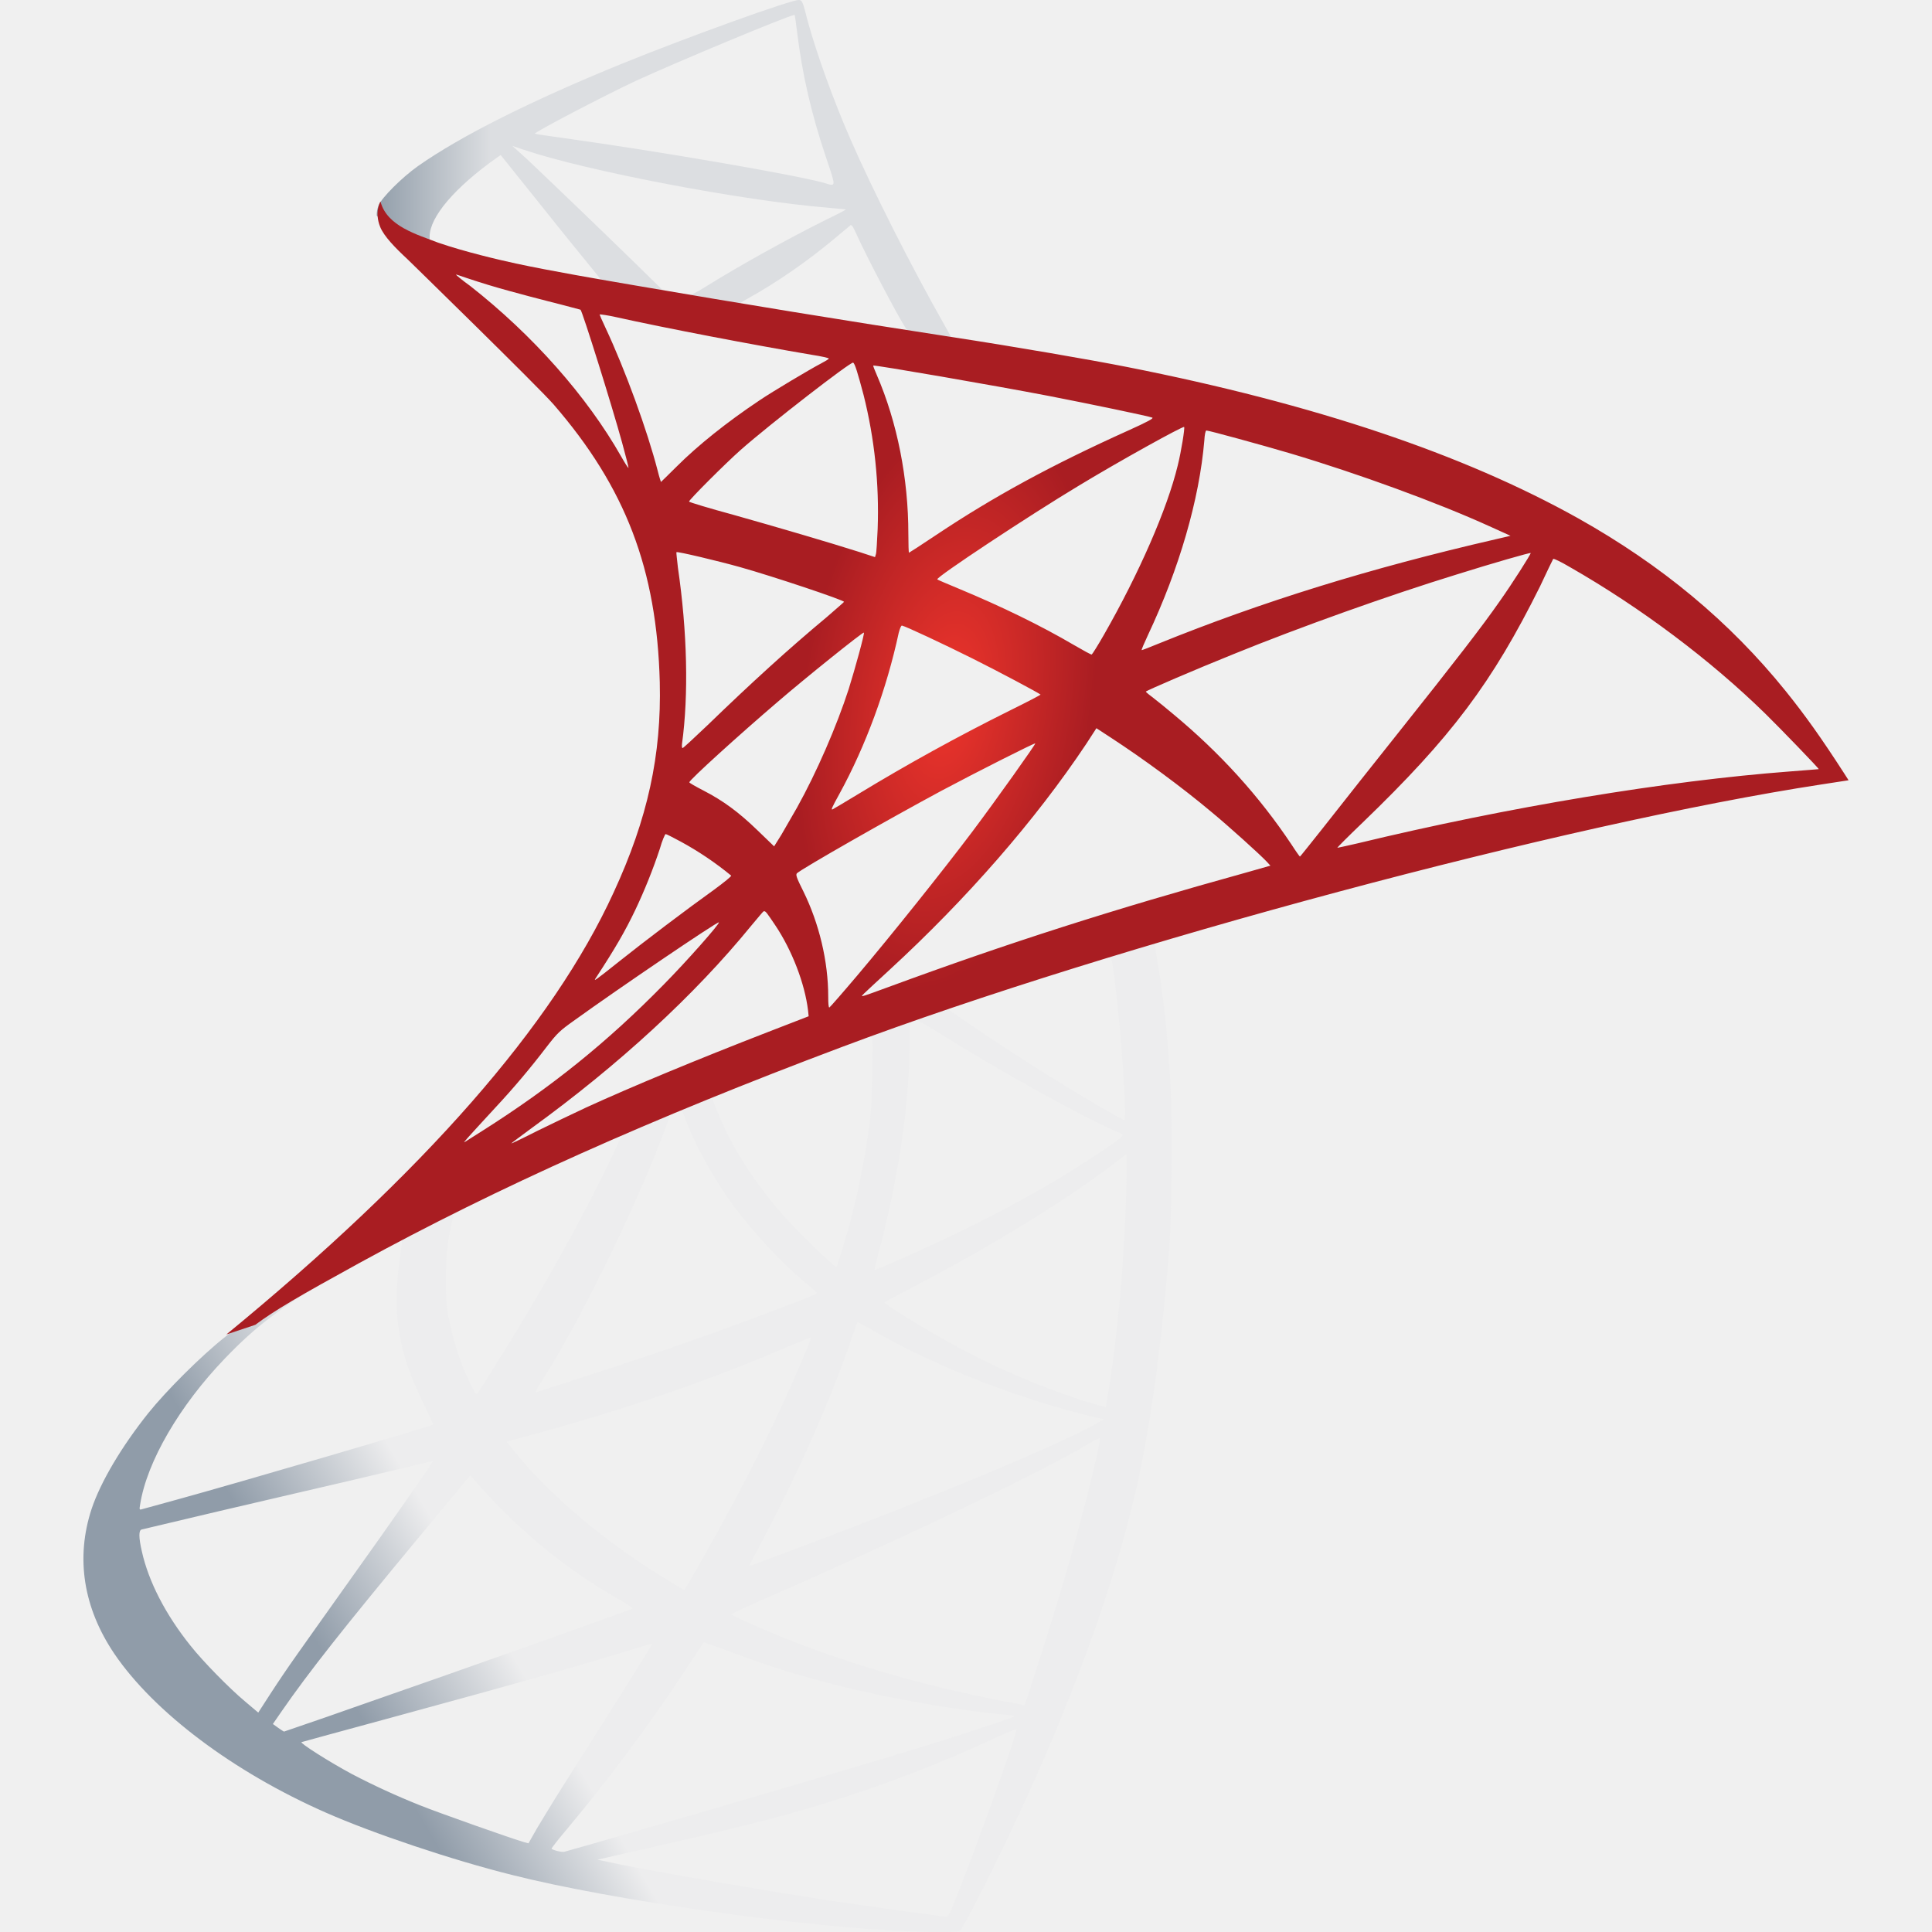
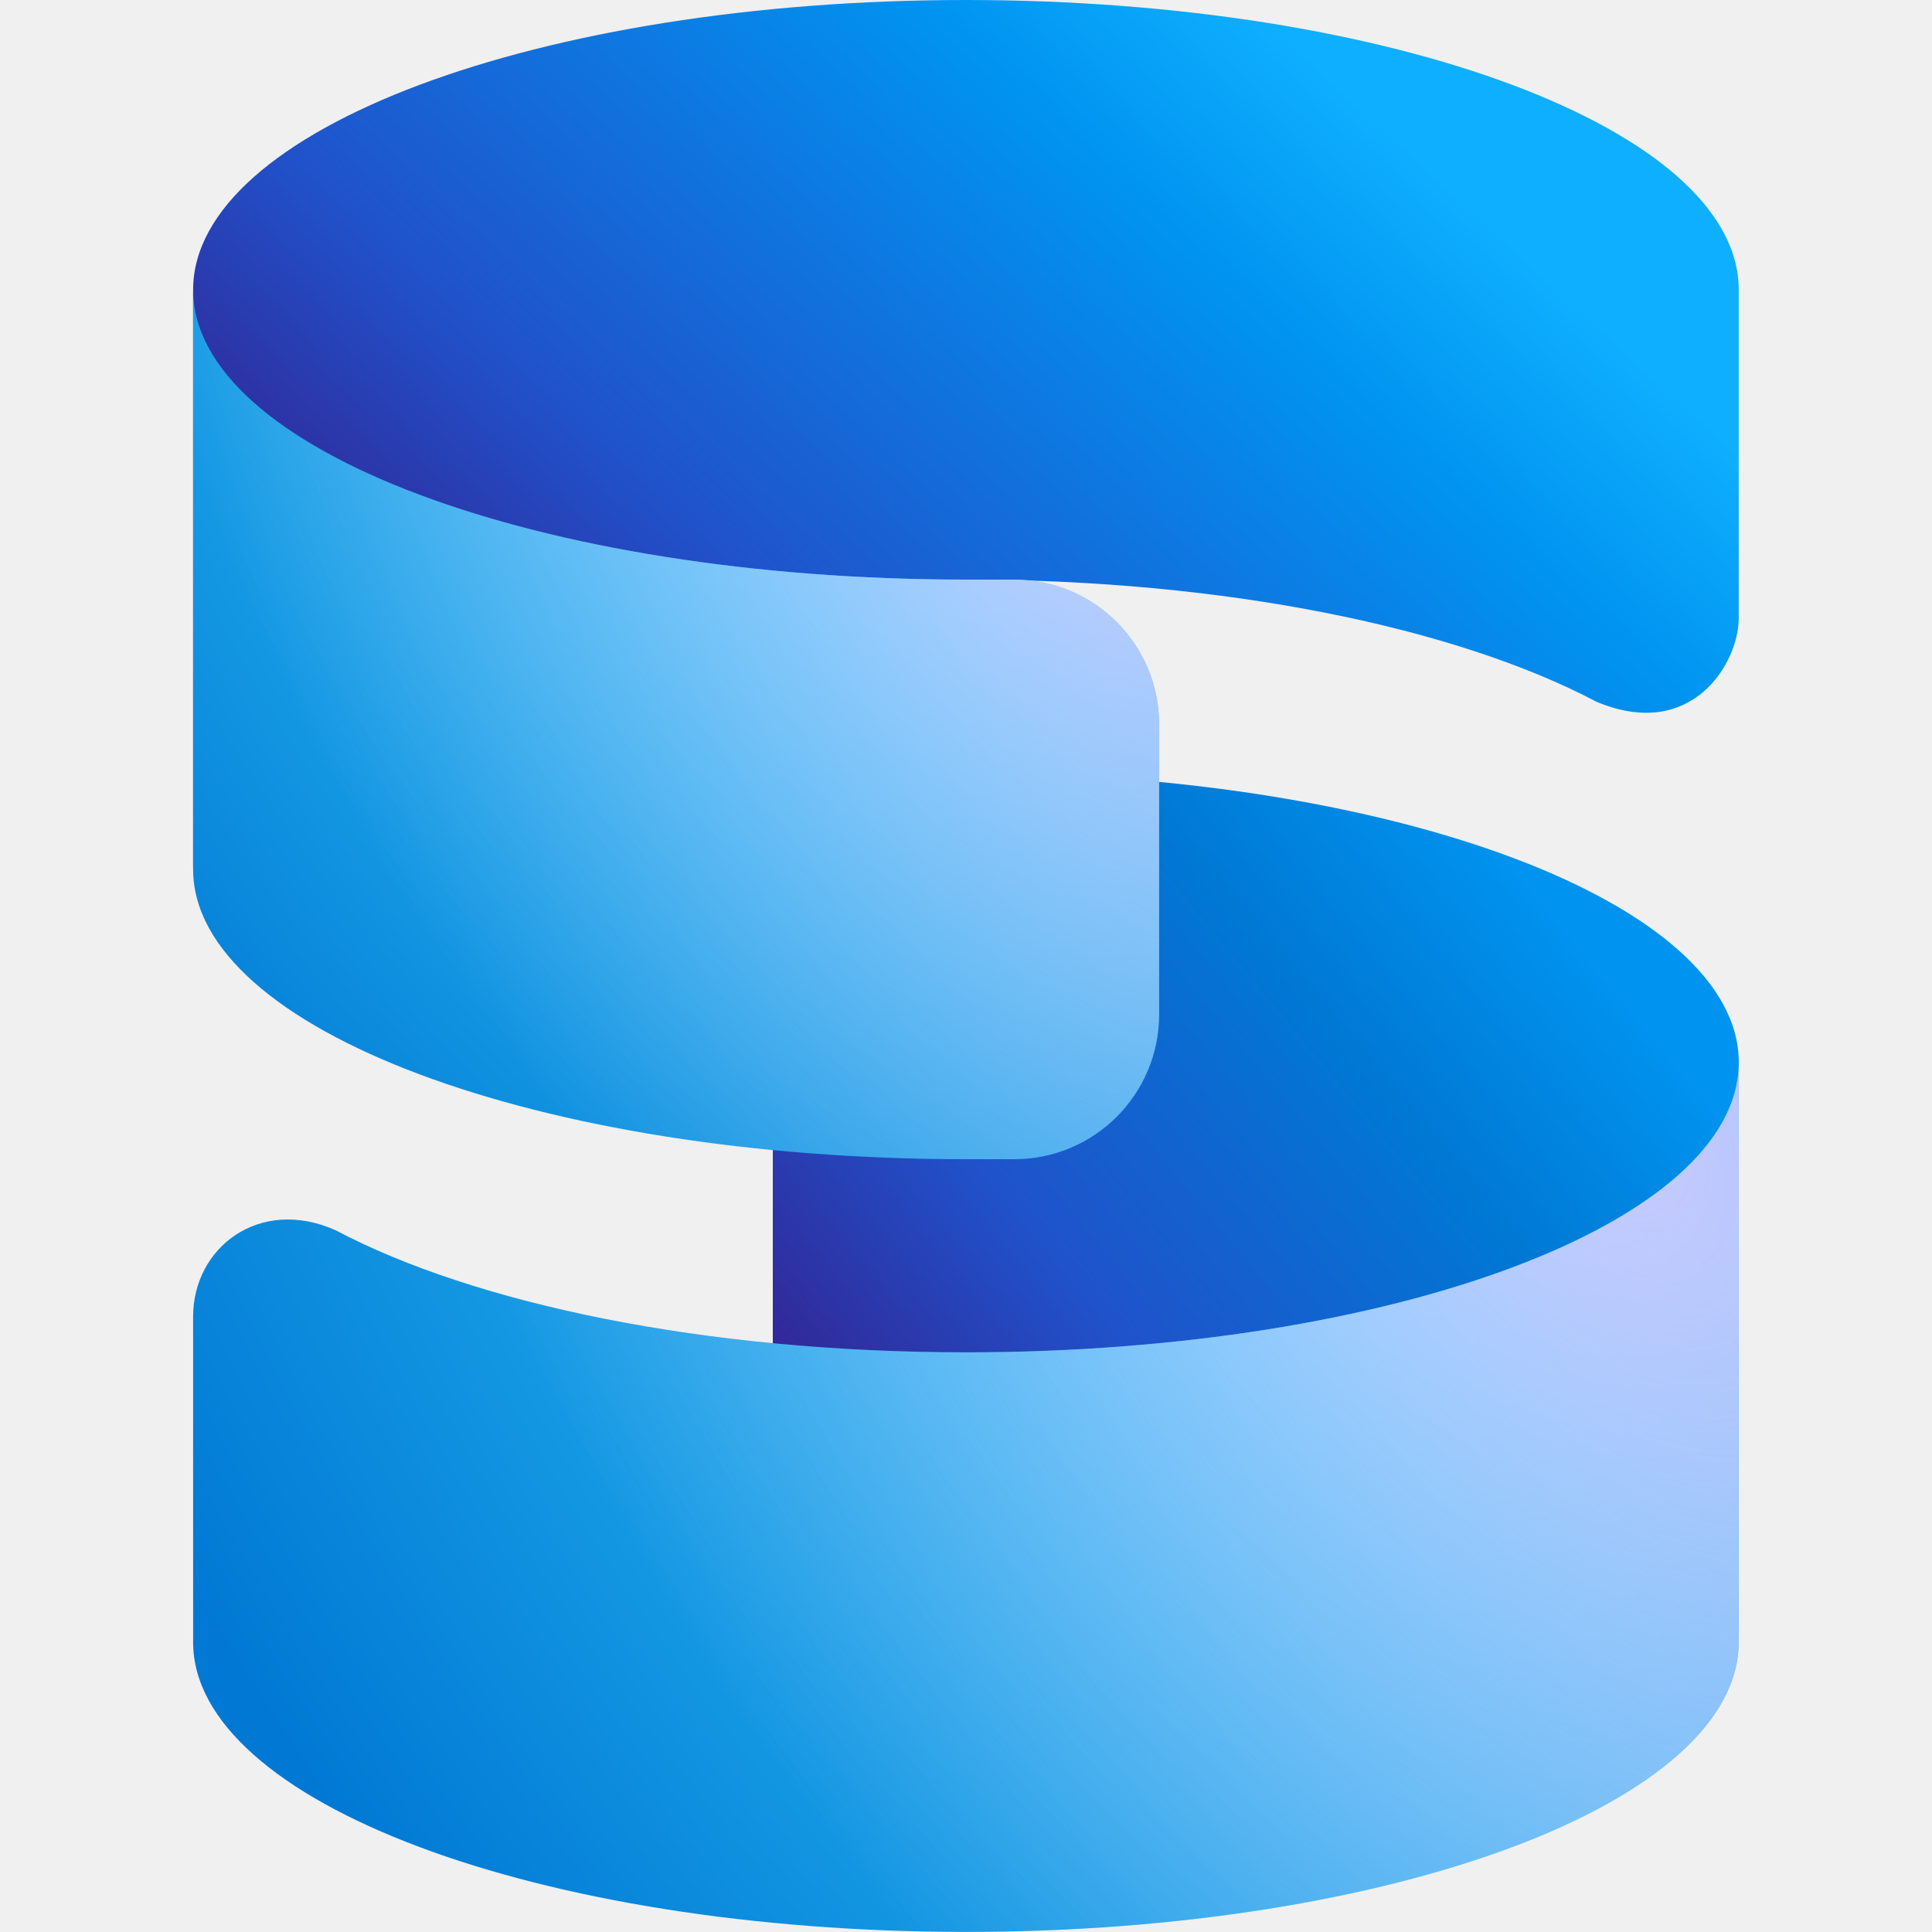
- <svg xmlns="http://www.w3.org/2000/svg" viewBox="0 0 128 128">
+ <svg xmlns="http://www.w3.org/2000/svg" width="24" height="24" viewBox="0 0 24 24" fill="none">
+   <mask id="mask0_10695_6384" style="mask-type:luminance" maskUnits="userSpaceOnUse" x="0" y="0" width="24" height="24">
+     <path d="M24 0H0V24H24V0Z" fill="white" />
+   </mask>
+   <g mask="url(#mask0_10695_6384)">
+     <path d="M12 16.8C17.302 16.8 21.6 18.411 21.6 20.4V13.2C21.6 11.211 17.302 9.6 12 9.6H9.6V16.8H12Z" fill="url(#paint0_linear_10695_6384)" />
+     <path d="M21.599 13.199C21.599 15.188 17.301 16.799 11.999 16.799C8.766 16.799 5.906 16.2 4.166 15.281C3.224 14.863 2.399 15.496 2.399 16.354V20.399C2.399 22.387 6.697 23.999 11.999 23.999C17.301 23.999 21.599 22.387 21.599 20.399V13.199Z" fill="url(#paint1_radial_10695_6384)" />
+     <path d="M21.599 13.199C21.599 15.188 17.301 16.799 11.999 16.799C8.766 16.799 5.906 16.2 4.166 15.281C3.224 14.863 2.399 15.496 2.399 16.354V20.399C2.399 22.387 6.697 23.999 11.999 23.999C17.301 23.999 21.599 22.387 21.599 20.399V13.199Z" fill="url(#paint2_radial_10695_6384)" />
+     <path d="M11.999 0C17.301 0 21.599 1.612 21.599 3.6V7.678C21.599 8.236 21.018 9.216 19.831 8.717C18.091 7.799 15.232 7.2 11.999 7.2C6.697 7.2 2.399 8.812 2.399 10.8V3.6C2.399 1.612 6.697 0 11.999 0Z" fill="url(#paint3_linear_10695_6384)" />
+     <path d="M11.999 7.2C6.697 7.2 2.399 5.588 2.399 3.6V10.8C2.399 12.788 6.697 14.4 11.999 14.4H12.599C13.594 14.4 14.399 13.594 14.399 12.6V9C14.399 8.005 13.594 7.2 12.599 7.2H11.999Z" fill="url(#paint4_radial_10695_6384)" />
+     <path d="M11.999 7.2C6.697 7.2 2.399 5.588 2.399 3.6V10.8C2.399 12.788 6.697 14.4 11.999 14.4H12.599C13.594 14.4 14.399 13.594 14.399 12.6V9C14.399 8.005 13.594 7.2 12.599 7.2H11.999Z" fill="url(#paint5_radial_10695_6384)" />
+   </g>
  <defs>
-     <linearGradient id="a" x1="-2901.952" x2="-2061.249" y1="923.573" y2="1420.331" gradientTransform="matrix(.01102 0 0 -.01102 56.808 125.521)" gradientUnits="userSpaceOnUse">
-       <stop offset="0" stop-color="#909ca9" />
-       <stop offset="1" stop-color="#ededee" />
+     <linearGradient id="paint0_linear_10695_6384" x1="18" y1="9.6" x2="7.967" y2="17.909" gradientUnits="userSpaceOnUse">
+       <stop stop-color="#0094F0" />
+       <stop offset="0.243" stop-color="#0078D4" />
+       <stop offset="0.584" stop-color="#2052CB" />
+       <stop offset="0.831" stop-color="#312A9A" />
    </linearGradient>
-     <linearGradient id="b" x1="-2882.7" x2="-2206.249" y1="10288.81" y2="10288.81" gradientTransform="matrix(.01102 0 0 -.01102 56.808 125.521)" gradientUnits="userSpaceOnUse">
-       <stop offset="0" stop-color="#939fab" />
-       <stop offset="1" stop-color="#dcdee1" />
+     <radialGradient id="paint1_radial_10695_6384" cx="0" cy="0" r="1" gradientUnits="userSpaceOnUse" gradientTransform="translate(16.7994 14.7743) rotate(143.591) scale(14.9105 26.5076)">
+       <stop stop-color="#3BD5FF" />
+       <stop offset="1" stop-color="#0078D4" />
+     </radialGradient>
+     <radialGradient id="paint2_radial_10695_6384" cx="0" cy="0" r="1" gradientUnits="userSpaceOnUse" gradientTransform="translate(19.7994 13.7992) rotate(146.31) scale(12.98 21.898)">
+       <stop stop-color="#DECBFF" stop-opacity="0.9" />
+       <stop offset="1" stop-color="#DECBFF" stop-opacity="0" />
+     </radialGradient>
+     <linearGradient id="paint3_linear_10695_6384" x1="16.199" y1="0.6" x2="4.834" y2="12.975" gradientUnits="userSpaceOnUse">
+       <stop stop-color="#0FAFFF" />
+       <stop offset="0.163" stop-color="#0094F0" />
+       <stop offset="0.564" stop-color="#2052CB" />
+       <stop offset="0.764" stop-color="#312A9A" />
    </linearGradient>
-     <radialGradient id="c" cx="-14217.448" cy="7277.705" r="898.12" gradientTransform="matrix(-.01059 -.0016 -.00321 .02118 -64.462 -130.43)" gradientUnits="userSpaceOnUse">
-       <stop offset="0" stop-color="#ee352c" />
-       <stop offset="1" stop-color="#a91d22" />
+     <radialGradient id="paint4_radial_10695_6384" cx="0" cy="0" r="1" gradientUnits="userSpaceOnUse" gradientTransform="translate(11.8339 6.07409) rotate(137.53) scale(12.3303 19.2059)">
+       <stop stop-color="#3BD5FF" />
+       <stop offset="1" stop-color="#0078D4" />
+     </radialGradient>
+     <radialGradient id="paint5_radial_10695_6384" cx="0" cy="0" r="1" gradientUnits="userSpaceOnUse" gradientTransform="translate(13.7994 5.39961) rotate(149.036) scale(10.4957 16.8003)">
+       <stop stop-color="#DECBFF" stop-opacity="0.9" />
+       <stop offset="1" stop-color="#D1D1FF" stop-opacity="0" />
    </radialGradient>
  </defs>
-   <path fill="url(#a)" d="m79.363 59.755-25.634 8.37-22.3 9.842-6.24 1.648a135.666 135.666 0 0 1-5.057 4.592c-1.976 1.704-3.816 3.255-5.23 4.378-1.57 1.24-3.895 3.565-5.077 5.038-1.764 2.209-3.158 4.553-3.759 6.355-1.066 3.255-.542 6.549 1.511 9.591 2.636 3.875 7.886 7.828 14.008 10.52 3.12 1.377 8.37 3.14 12.324 4.127 6.567 1.667 19.278 3.47 26.272 3.74 1.414.059 3.313.059 3.39 0 .156-.097 1.241-2.17 2.501-4.746 4.3-8.778 7.4-17.012 9.087-24.046 1.007-4.262 1.801-9.939 2.324-16.662.136-1.88.194-8.177.078-10.308-.175-3.487-.485-6.316-.97-9.086-.077-.408-.096-.776-.057-.796.077-.057.31-.135 3.468-1.046l-.639-1.51zm-5.851 3.43c.233 0 .852 5.947 1.007 9.706.039.795.02 1.318-.02 1.318-.154 0-3.274-1.84-5.501-3.236-1.938-1.22-5.62-3.661-6.2-4.127-.195-.135-.176-.155 1.413-.697 2.693-.91 9.088-2.965 9.3-2.965zm-13.06 4.3c.175 0 .62.252 1.686.911 3.991 2.5 9.417 5.523 11.742 6.53.716.31.794.193-.853 1.318-3.526 2.402-7.924 4.766-13.31 7.149-.95.426-1.745.755-1.764.755-.039 0 .078-.484.233-1.065 1.297-4.825 2.034-9.707 2.073-13.621.02-1.938.02-1.938.194-1.996-.04.02-.02.02 0 .02zm-2.692 1.027c.116.117.038 4.457-.117 5.639a49.361 49.361 0 0 1-1.782 8.428c-.213.717-.407 1.318-.446 1.356-.078.097-2.732-2.5-3.604-3.507-1.511-1.744-2.693-3.487-3.565-5.192-.445-.872-1.143-2.577-1.085-2.635.31-.214 10.521-4.166 10.599-4.089zm-12.672 4.98c.019 0 .038 0 .058.019.039.039.175.35.291.698.62 1.685 2.014 4.165 3.216 5.754 1.318 1.744 3.042 3.605 4.476 4.825.465.387.891.755.949.813.116.117.155.097-3.004 1.299-3.66 1.395-7.652 2.79-12.225 4.262a609.837 609.837 0 0 0-3.274 1.066c-.175.058-.116-.04.387-.834 2.267-3.544 5.715-10.5 7.653-15.422.33-.853.66-1.705.718-1.899.077-.271.174-.368.425-.504.136-.038.272-.077.33-.077zM41.213 75.1c.058.039-.93 2.112-1.899 4.01-1.88 3.663-3.933 7.267-6.684 11.646-.466.755-.91 1.453-.97 1.53-.096.136-.134.097-.445-.503-.659-1.299-1.201-2.965-1.492-4.496-.29-1.511-.232-4.146.098-5.774.25-1.2.232-1.181.813-1.472 2.48-1.26 10.502-5.018 10.58-4.941zm33.422 1.357v.813c0 4.321-.465 10.25-1.143 14.57-.116.756-.213 1.376-.232 1.396 0 0-.562-.155-1.22-.349a49.985 49.985 0 0 1-8.914-3.817c-1.88-1.027-4.61-2.713-4.533-2.79.019-.02.833-.446 1.782-.95 3.798-1.976 7.44-4.107 10.599-6.22 1.182-.794 2.964-2.072 3.351-2.421zm-48.05 5.734c.077 0 .057.155-.059.853a27.507 27.507 0 0 0-.213 2.072c-.155 2.83.31 4.923 1.705 7.79.388.794.698 1.453.678 1.472-.135.117-12.962 3.876-16.992 4.98-1.201.33-2.247.62-2.325.639-.136.04-.155.02-.097-.31.446-2.848 2.616-6.568 5.639-9.707 2.014-2.093 3.623-3.313 6.374-4.882 1.976-1.124 5.018-2.81 5.25-2.887 0-.02.02-.02.04-.02zm30.225 5.406c.02-.02.484.233 1.046.562 4.147 2.403 9.92 4.631 14.841 5.774l.446.097-.62.349c-2.576 1.434-11.044 4.96-19.704 8.195-1.26.465-2.5.93-2.732 1.027-.233.097-.446.155-.446.135 0-.02.349-.697.794-1.53 2.422-4.534 4.863-10.056 6.104-13.892.155-.368.251-.697.27-.717zm-3.08 1.007c.019.02-.136.427-.33.892-1.686 4.088-3.895 8.545-6.724 13.543-.716 1.28-1.317 2.306-1.336 2.306-.02 0-.601-.349-1.299-.775-4.107-2.519-7.75-5.619-10.132-8.622l-.35-.426 1.764-.485c6.316-1.724 11.683-3.584 17.011-5.87.756-.31 1.376-.563 1.395-.563zm19.142 6.685s.02.02 0 0c.02.446-.969 4.437-1.783 7.324-.678 2.422-1.259 4.32-2.325 7.672-.464 1.474-.87 2.693-.89 2.693-.02 0-.136-.018-.253-.057-5.754-1.047-10.908-2.5-15.752-4.437-1.356-.543-3.293-1.415-3.41-1.512-.038-.039 1.124-.581 2.597-1.22 8.816-3.856 17.96-8.235 21.1-10.114.368-.233.658-.349.716-.349zM28.677 96.8c.039.04-2.422 3.585-5.87 8.41-1.202 1.685-2.597 3.661-3.12 4.397a77.468 77.468 0 0 0-1.763 2.597l-.814 1.26-.872-.737c-1.027-.853-2.809-2.674-3.604-3.681-1.666-2.073-2.79-4.263-3.235-6.258-.214-.93-.214-1.396-.02-1.453a1459.3 1459.3 0 0 1 10.308-2.423 861.65 861.65 0 0 0 6.936-1.627c1.124-.271 2.035-.485 2.054-.485zm2.48.95.62.697c2.79 3.12 5.638 5.426 9.087 7.44.62.35 1.085.66 1.046.68-.135.096-11.974 4.3-17.457 6.199a462.501 462.501 0 0 1-5.638 1.957c-.019 0-.194-.117-.387-.252l-.349-.252.562-.814c1.82-2.635 4.107-5.522 9.086-11.528zm15.462 11.063c.019-.02.871.29 1.918.679 2.519.949 4.514 1.55 7.188 2.228 3.294.833 8.06 1.647 10.87 1.88.426.038.658.077.581.135-.136.077-2.984 1.027-5.076 1.685-3.333 1.047-13.505 4.05-21.798 6.433a218.735 218.735 0 0 1-2.925.834c-.194.038-.834-.137-.834-.214 0-.038.465-.639 1.027-1.298 2.79-3.333 5.561-7.053 7.867-10.579.64-.969 1.182-1.764 1.182-1.783zm-3.41.097c.019.02-1.357 2.228-3.76 6.026-1.026 1.608-2.17 3.43-2.576 4.069-.388.62-.97 1.589-1.298 2.131l-.562.988-.291-.077c-.698-.194-5.6-1.919-6.898-2.442a48.226 48.226 0 0 1-4.514-2.072c-1.55-.834-3.487-2.074-3.332-2.113.038-.02 2.693-.736 5.89-1.608 8.485-2.306 13.194-3.642 16.275-4.611.562-.175 1.046-.31 1.065-.29zm24.122 5.657h.02c.077.195-3.062 8.913-4.206 11.664-.251.62-.348.776-.484.756-.329-.02-4.882-.658-7.653-1.065-4.824-.736-12.924-2.151-14.957-2.616l-.466-.097 2.887-.659c6.2-1.395 9.184-2.15 12.207-3.08a86.251 86.251 0 0 0 11.412-4.399c.6-.27 1.104-.484 1.24-.503z" />
-   <path fill="url(#b)" d="M52.935.001c-.426-.058-7.305 2.422-11.741 4.224-5.988 2.441-10.637 4.766-13.505 6.781-1.066.756-2.403 2.093-2.616 2.616a1.812 1.812 0 0 0-.116.659l2.597 2.46 6.18 1.977 14.706 2.635 16.817 2.887.175-1.453c-.058 0-.097-.02-.155-.02l-2.209-.348-.445-.795c-2.287-4.03-4.805-9.029-6.278-12.4-1.142-2.616-2.228-5.638-2.828-7.808C53.187.098 53.149.02 52.935 0Zm-.31.988h.02c.019.02.096.563.174 1.202.33 2.712.93 5.328 1.88 8.157.716 2.13.716 2.015-.117 1.763-1.976-.542-10.83-2.073-17.244-2.965-1.027-.135-1.899-.27-1.899-.29-.077-.078 4.63-2.538 6.704-3.507 2.654-1.22 9.94-4.263 10.482-4.36ZM33.947 9.67l.756.252c4.108 1.395 14.434 3.372 20.131 3.837.639.058 1.182.116 1.2.116.02.02-.522.31-1.22.639-2.751 1.376-5.774 3.062-7.866 4.36-.62.387-1.182.698-1.26.698-.077 0-.484-.078-.91-.137l-.775-.116-1.938-1.899a803.532 803.532 0 0 0-7.11-6.84zm-.775.601 2.732 3.41c1.492 1.88 3.004 3.72 3.333 4.127.33.407.6.736.58.756-.077.058-3.952-.698-6.005-1.162-2.112-.485-2.984-.718-4.282-1.125l-1.066-.349v-.27c.02-1.3 1.667-3.237 4.456-5.212zm23.212 4.65c.077 0 .174.174.406.697.66 1.453 2.713 5.367 3.217 6.123.155.252.426.272-2.306-.174-6.568-1.066-8.68-1.415-8.68-1.453 0-.02.194-.155.446-.291 2.035-1.124 4.088-2.557 5.91-4.088.445-.368.852-.717.93-.775.019-.039.057-.058.077-.039z" />
-   <path fill="url(#c)" d="M25.209 13.35s-.426.679-.02 1.687c.252.62.988 1.375 1.822 2.15 0 0 8.621 8.409 9.668 9.61 4.766 5.503 6.84 10.928 7.033 18.407.117 4.805-.794 9.029-3.061 13.931-4.03 8.796-12.536 18.504-25.653 29.276l1.918-.64c1.24-.93 2.926-1.917 6.879-4.087 9.125-5 19.394-9.591 31.988-14.32 18.135-6.82 47.954-14.802 64.926-17.398l1.764-.271-.272-.427c-1.55-2.403-2.616-3.894-3.895-5.483-3.72-4.611-8.233-8.35-13.756-11.45-7.595-4.244-17.418-7.557-29.857-10.017-2.345-.466-7.499-1.357-11.684-1.996a1193.72 1193.72 0 0 1-20.925-3.41c-2.267-.388-5.658-.969-7.905-1.454-1.163-.252-3.39-.775-5.134-1.375-1.395-.543-3.41-1.085-3.837-2.732Zm4.999 4.844c.019-.018.329.098.736.233a50.336 50.336 0 0 0 2.81.853 142.908 142.908 0 0 0 2.557.678c1.162.29 2.131.561 2.15.561.136.136 2.093 6.394 2.752 8.797.252.91.446 1.685.427 1.685-.02.02-.233-.31-.485-.755-2.267-3.991-5.851-8.04-9.998-11.296-.542-.387-.95-.736-.95-.756Zm9.532 2.636c.098 0 .524.058 1.047.174 3.293.736 9.203 1.86 12.98 2.5.64.097 1.144.213 1.144.251 0 .04-.232.175-.523.33-.64.329-3.216 1.86-4.069 2.44-2.15 1.435-4.088 2.985-5.483 4.38-.562.562-1.046 1.027-1.046 1.027s-.116-.33-.214-.736c-.697-2.694-2.15-6.685-3.468-9.495-.213-.445-.387-.852-.387-.89 0 .038 0 .019.02.019zm16.78 3.196c.116.04.31.698.697 2.151a31.732 31.732 0 0 1 .93 8.874c-.039.814-.078 1.57-.117 1.667l-.058.193-1.007-.33c-2.073-.658-5.444-1.646-8.331-2.46-1.647-.446-2.984-.852-2.984-.89 0-.117 2.403-2.52 3.43-3.43 1.956-1.725 7.265-5.832 7.44-5.775zm1.336.194c.058-.058 8.022 1.317 11.645 2.015 2.694.523 6.607 1.337 6.84 1.434.115.039-.291.27-1.59.853-5.115 2.305-8.912 4.378-12.69 6.897-.988.659-1.822 1.202-1.84 1.202-.02 0-.04-.562-.04-1.24 0-3.681-.735-7.402-2.092-10.54-.136-.31-.252-.601-.233-.62zm20.596 4.07c.058.057-.193 1.627-.426 2.557-.698 2.887-2.577 7.169-4.882 11.199-.408.717-.776 1.298-.815 1.317-.038.02-.56-.271-1.162-.62-2.247-1.318-4.805-2.557-7.595-3.72-.775-.33-1.453-.6-1.472-.64-.136-.115 6.103-4.242 9.396-6.219 2.617-1.589 6.88-3.952 6.956-3.875zm1.473.232c.174 0 3.7.968 5.541 1.511 4.553 1.356 9.785 3.274 13.195 4.824l1.414.64-.988.232c-8.33 1.918-15.461 4.128-22.34 6.917-.562.233-1.066.427-1.104.427-.039 0 .155-.446.407-.988 2.073-4.399 3.41-8.99 3.74-12.905.019-.368.077-.658.135-.658zm-35.108 8.06c.058-.058 2.75.581 4.204.988 2.21.62 6.898 2.19 6.898 2.305 0 .02-.523.466-1.143 1.008-2.538 2.112-4.98 4.34-7.906 7.169-.871.833-1.607 1.511-1.646 1.511-.04 0-.058-.116-.04-.271.446-3.255.35-7.44-.27-11.683-.059-.543-.117-1.008-.098-1.027zm56.595.058c.038.039-1.24 2.053-2.054 3.196-1.162 1.667-2.868 3.876-6.723 8.72a1289.453 1289.453 0 0 0-5.076 6.413c-.775.969-1.414 1.782-1.435 1.782-.018 0-.27-.348-.542-.774-2.17-3.256-4.766-6.104-7.847-8.661a44.534 44.534 0 0 0-1.433-1.163c-.214-.155-.388-.31-.388-.33 0-.057 3.293-1.472 5.793-2.479 4.38-1.783 10.346-3.914 14.823-5.29 2.344-.736 4.843-1.453 4.882-1.414zm1.492.387c.077-.019.543.214 1.104.543 4.709 2.693 9.32 6.162 12.962 9.726 1.027 1.008 3.566 3.643 3.527 3.662 0 0-.892.078-1.938.155-8.157.62-18.6 2.344-28.636 4.766-.679.155-1.28.29-1.318.29-.038 0 .717-.755 1.667-1.665 5.89-5.677 8.583-9.261 11.76-15.656.446-.948.833-1.762.872-1.82-.02 0-.02 0 0 0zm-43.149 4.418c.271.058 2.79 1.24 4.689 2.19 1.744.871 4.36 2.266 4.495 2.383.02.019-.91.503-2.054 1.066a135.032 135.032 0 0 0-10.017 5.521c-.93.562-1.705 1.027-1.724 1.027-.078 0-.058-.078.465-1.027 1.744-3.177 3.139-6.975 3.933-10.676.077-.29.155-.484.213-.484zm-2.519.465c.058.058-.6 2.441-1.007 3.74-.795 2.46-2.132 5.54-3.43 7.866-.31.542-.775 1.337-1.027 1.782l-.484.775-1.085-1.046c-1.26-1.22-2.286-1.976-3.603-2.655-.524-.27-.931-.503-.931-.542 0-.155 3.314-3.158 5.852-5.328 1.82-1.57 5.657-4.65 5.715-4.592zm15.404 6.336.95.62c2.17 1.415 4.727 3.294 6.684 4.94 1.104.91 3.235 2.83 3.662 3.294l.232.252-1.57.446c-8.873 2.46-15.732 4.65-23.734 7.595-.892.33-1.647.6-1.705.6-.116 0-.213.097 1.783-1.744 5.115-4.707 9.648-9.9 13.02-14.957zm-4.05 1.007c.04.039-2.615 3.778-4.204 5.89-1.899 2.519-5.27 6.743-7.596 9.494-.968 1.144-1.8 2.093-1.84 2.112-.058.02-.078-.27-.078-.717 0-2.344-.6-4.844-1.646-6.975-.446-.891-.524-1.104-.426-1.201.368-.33 6.006-3.546 9.57-5.464 2.404-1.279 6.162-3.177 6.22-3.139zM44.1 55.26c.058 0 .503.232 1.008.503a21.28 21.28 0 0 1 3.332 2.248c.039.038-.465.446-1.124.93-1.84 1.317-4.63 3.43-6.258 4.728-1.705 1.356-1.763 1.394-1.57 1.104 1.28-1.957 1.919-3.061 2.597-4.476a36.066 36.066 0 0 0 1.627-4.05c.155-.56.349-.987.388-.987zm6.53 5.114c.096-.018.213.156.735.931 1.104 1.647 1.957 3.856 2.17 5.638l.04.387-2.655 1.028c-4.747 1.84-9.126 3.661-12.09 5.018a217.066 217.066 0 0 0-3.236 1.55c-.95.484-1.724.852-1.724.833 0-.02.6-.465 1.336-1.008C41 70.547 46.018 65.935 49.777 61.324c.407-.484.775-.93.813-.949zm-3.004.737c.078.077-2.131 2.577-3.642 4.108-3.74 3.816-7.44 6.8-12.032 9.706-.582.368-1.105.698-1.163.736-.135.078.038-.116 2.054-2.305a52.694 52.694 0 0 0 3.352-3.972c.736-.95.871-1.085 1.937-1.84 2.849-2.055 9.417-6.511 9.494-6.434z" />
</svg>
